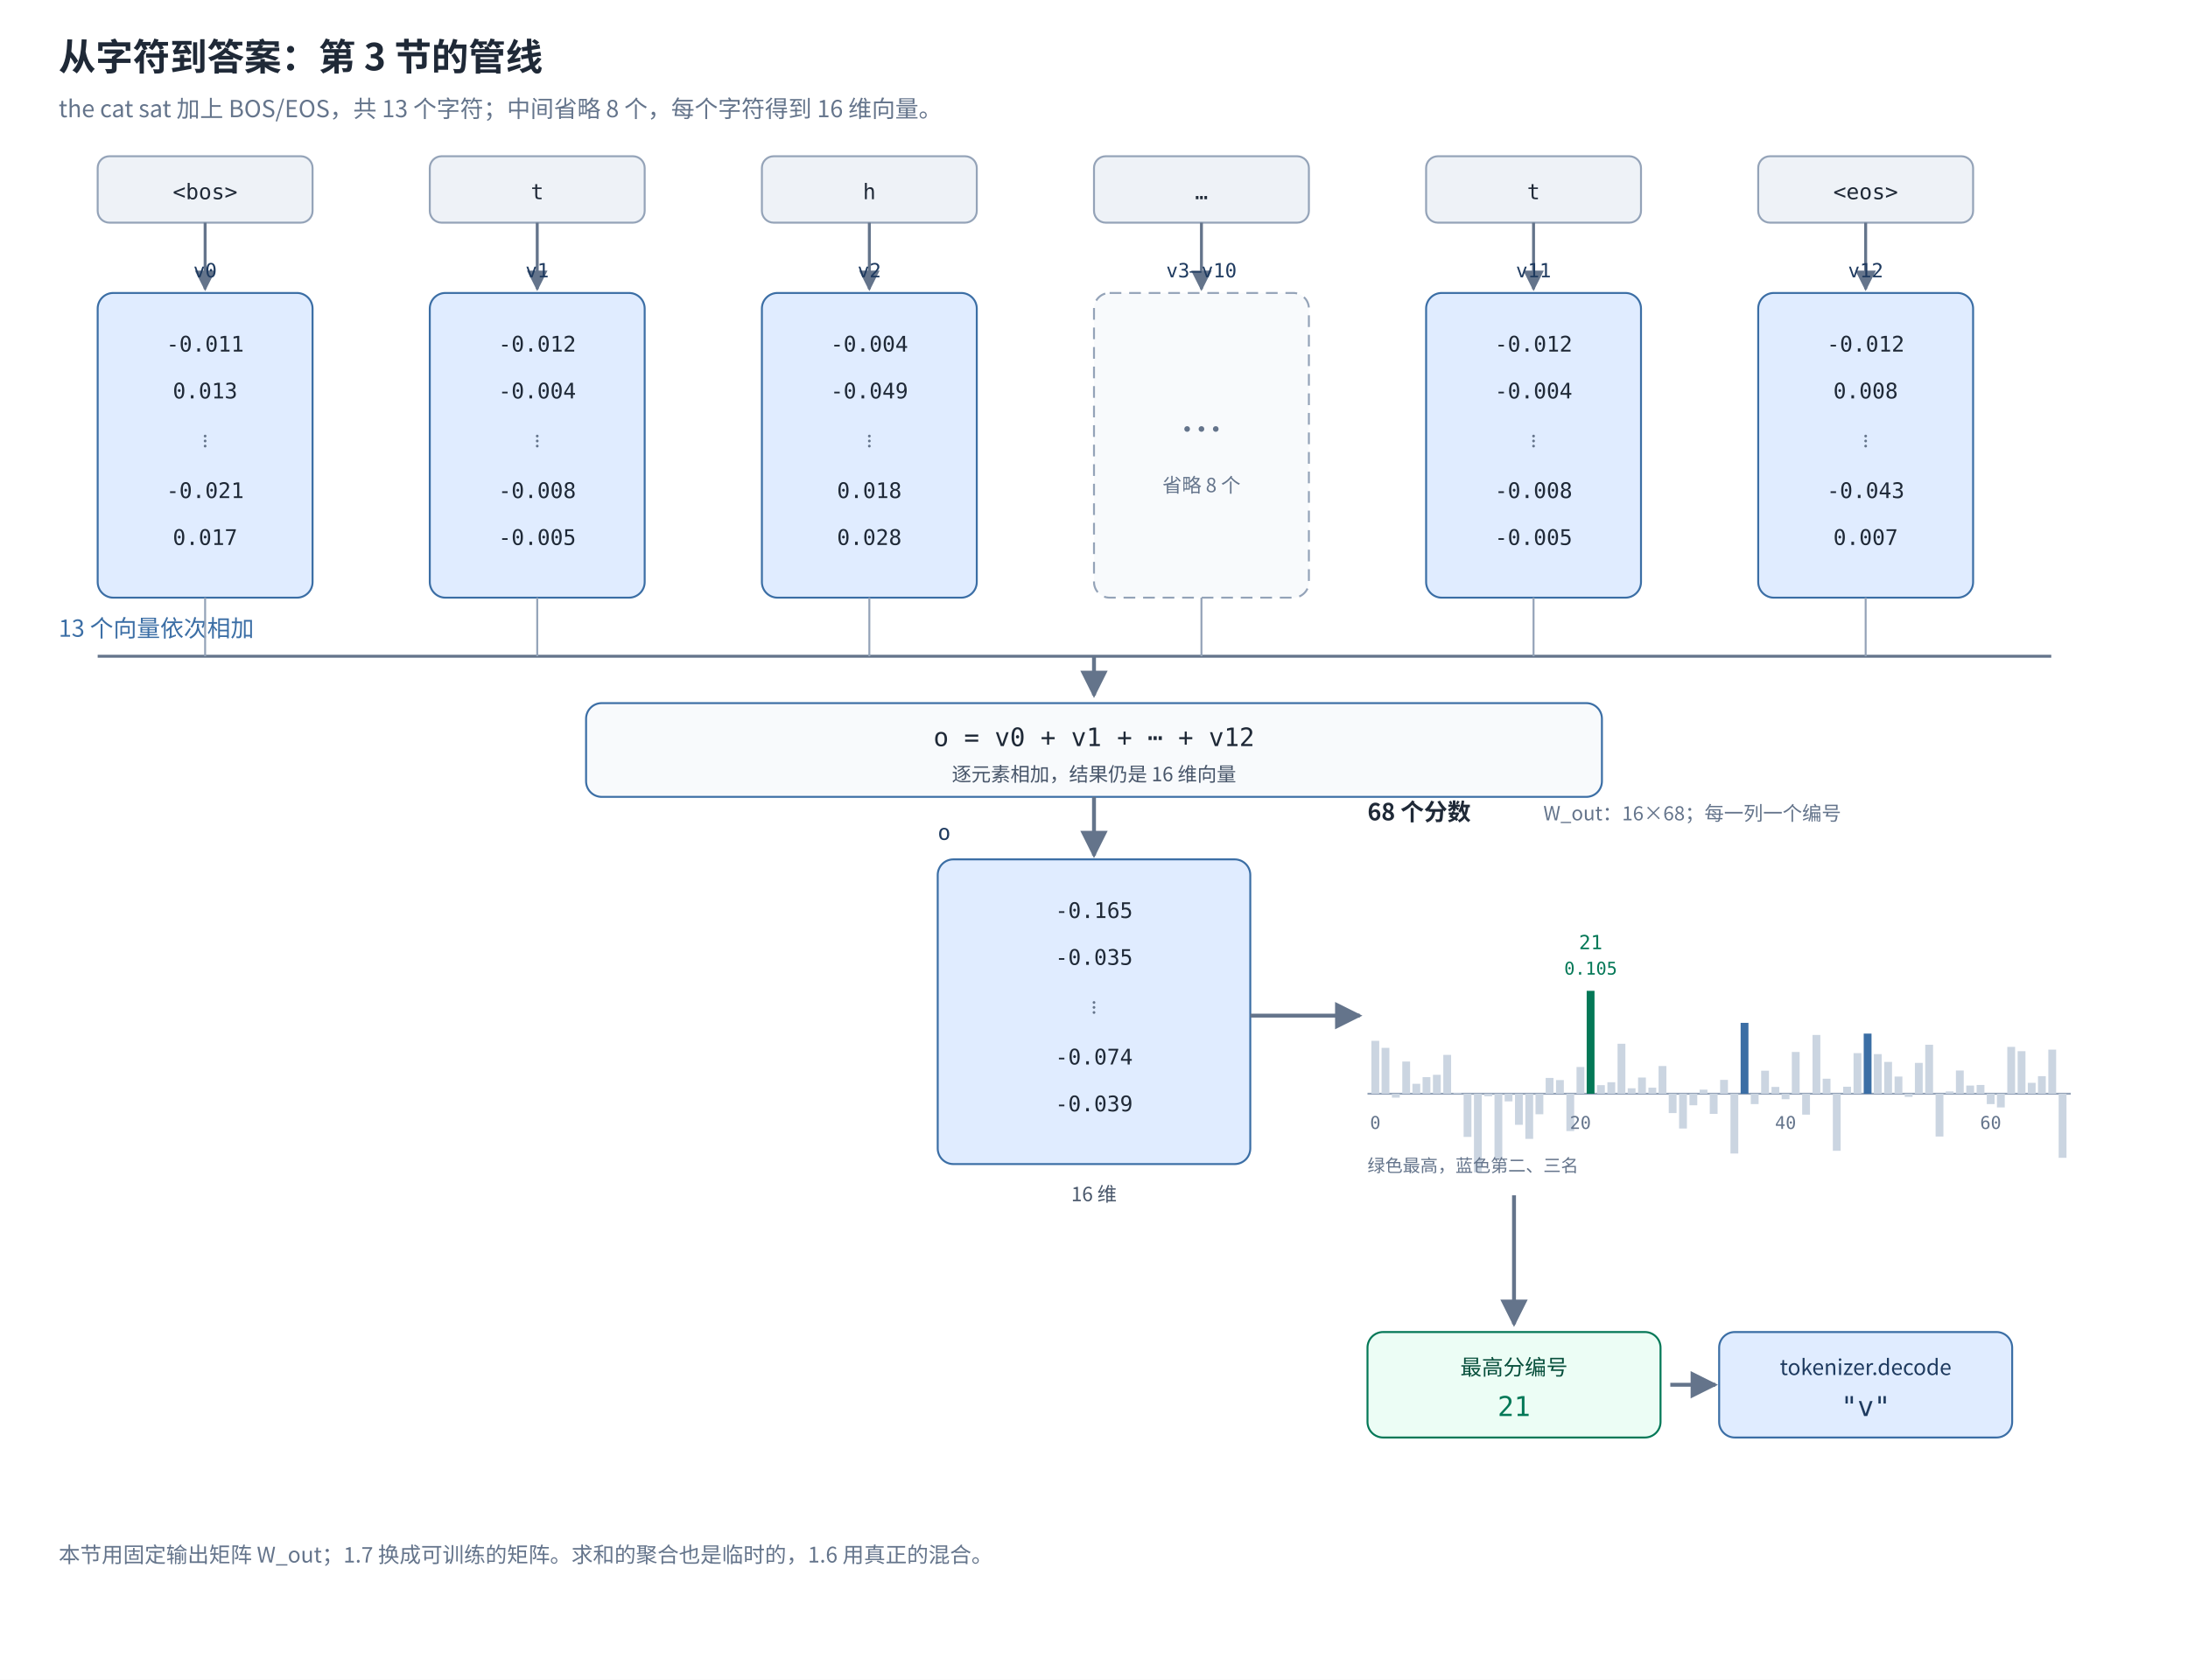
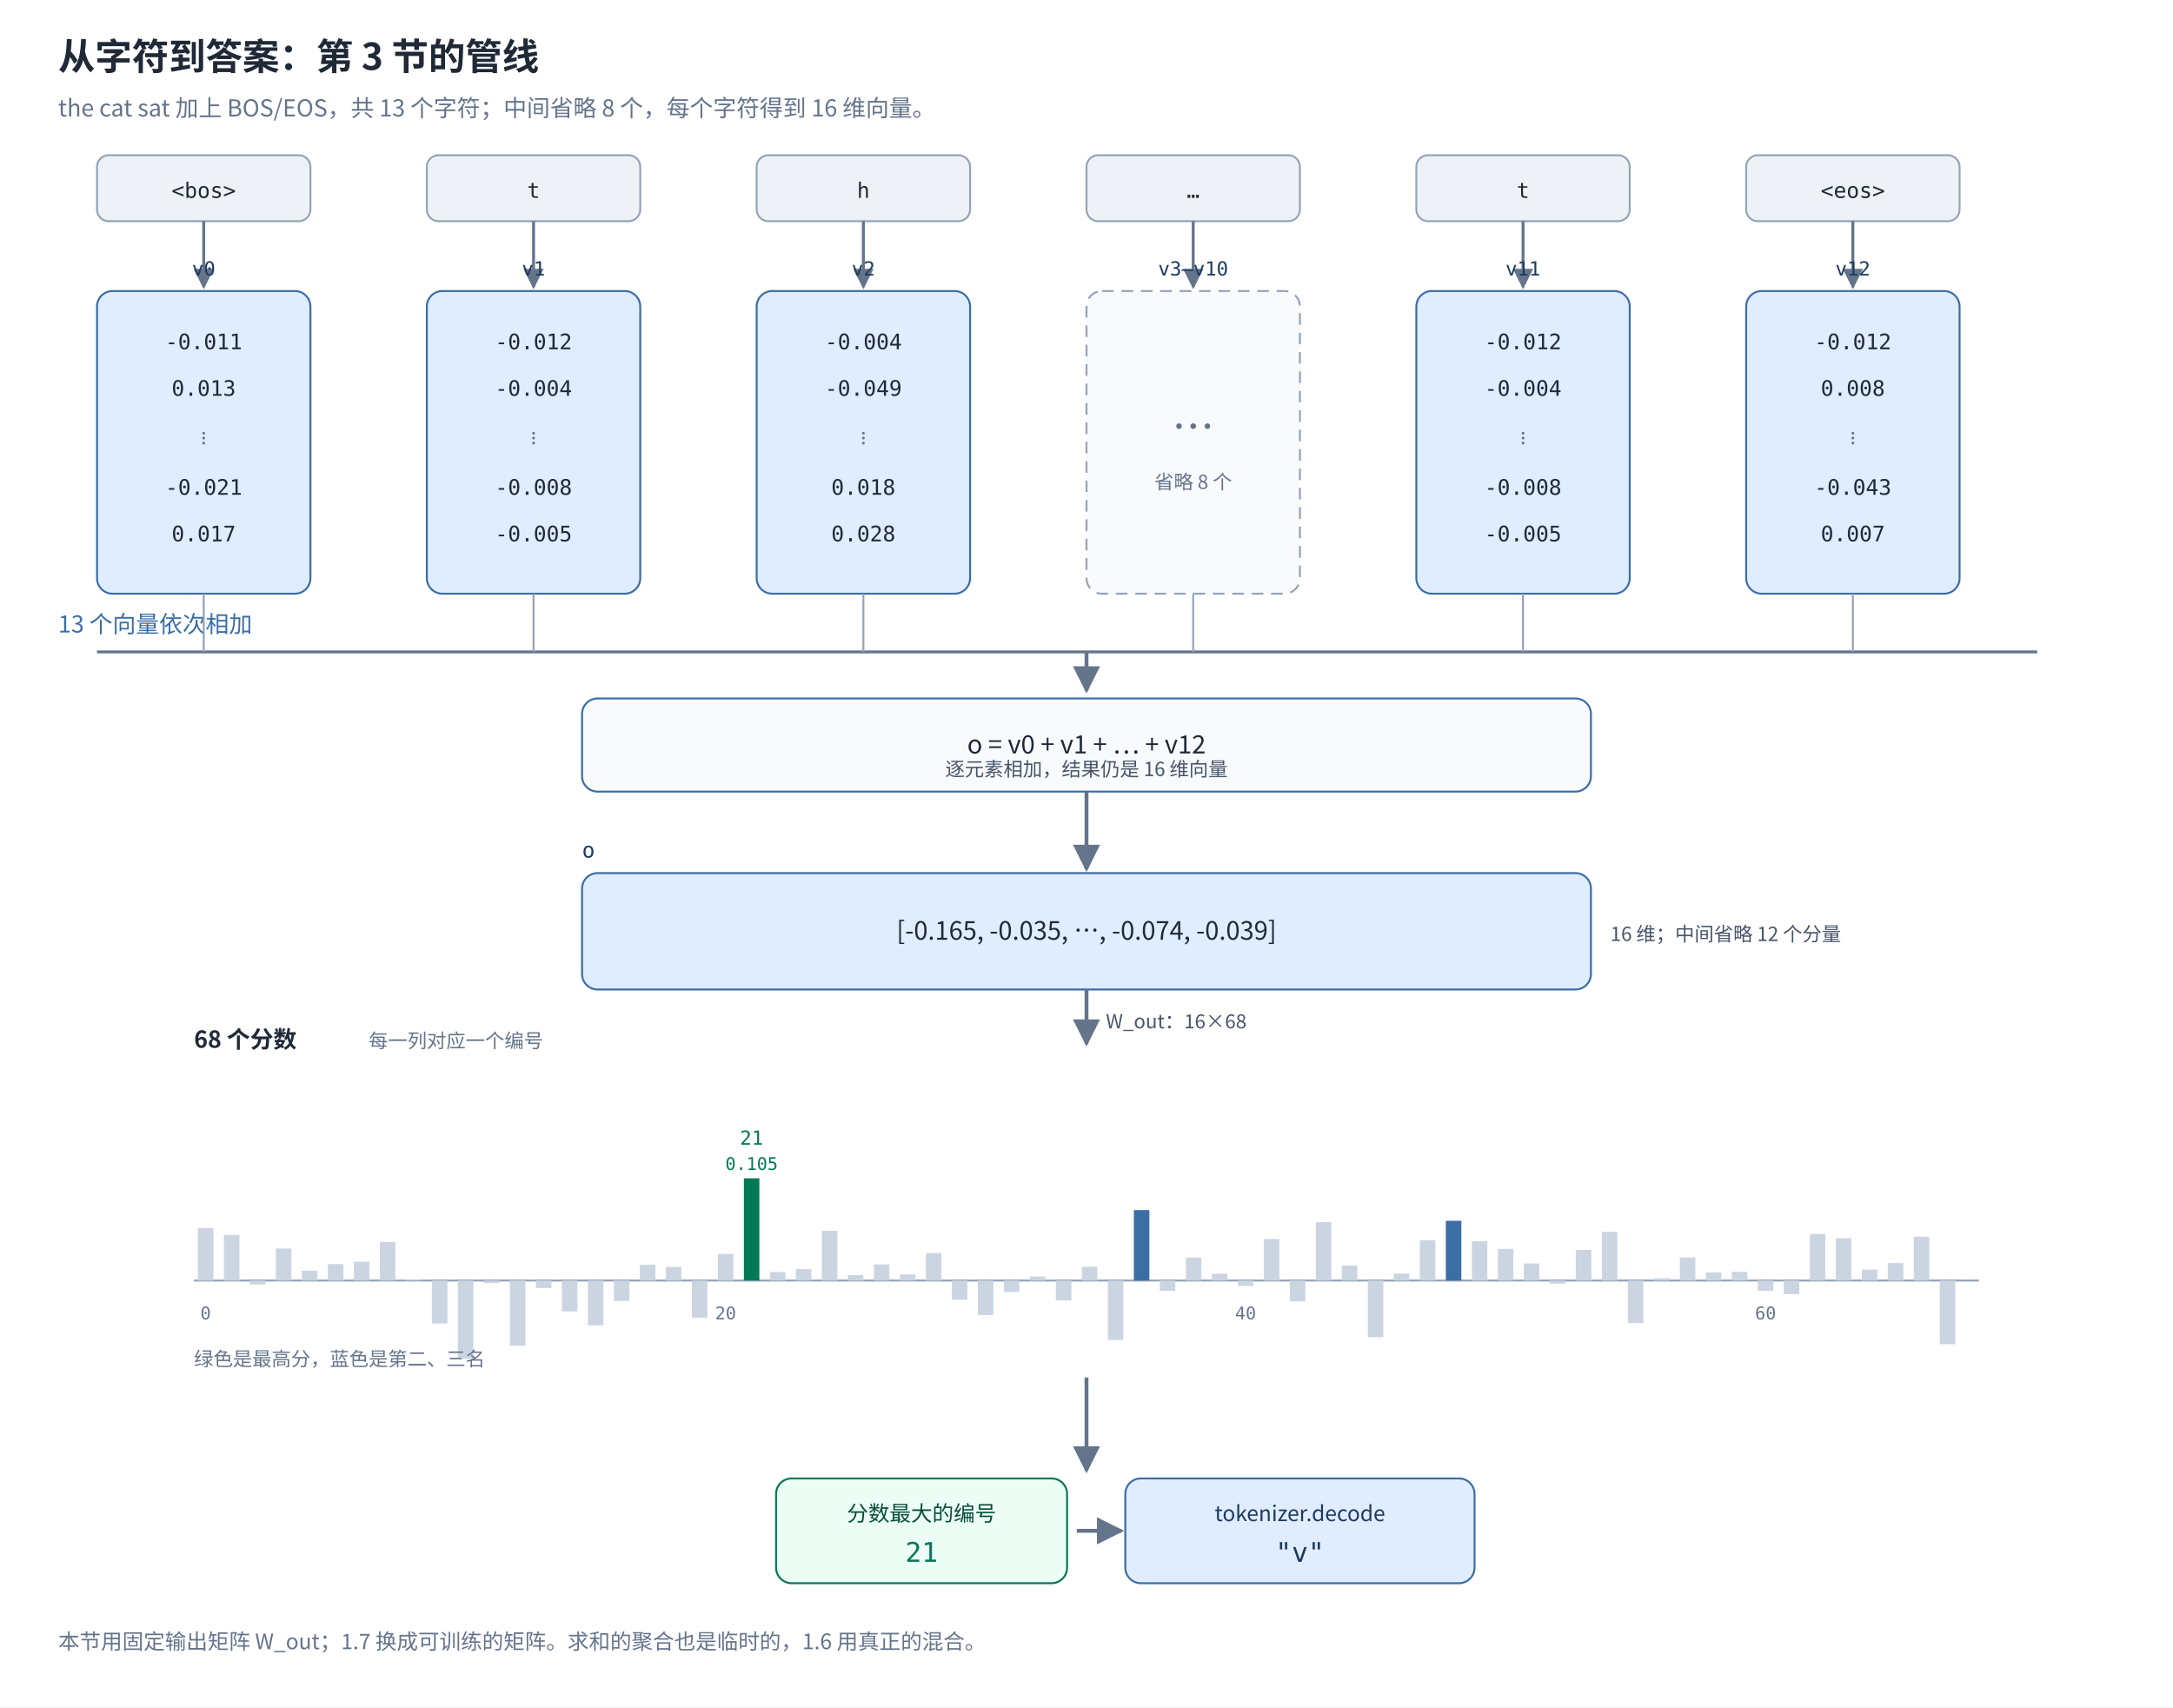
- <svg xmlns="http://www.w3.org/2000/svg" viewBox="0 0 1120 860" role="img" aria-labelledby="title desc">
-   <rect width="1120" height="860" fill="#ffffff" />
+ <svg xmlns="http://www.w3.org/2000/svg" viewBox="0 0 1120 880" role="img" aria-labelledby="title desc">
+   <rect width="1120" height="880" fill="#ffffff" />
  <text x="30" y="36" font-family="system-ui, 'Noto Sans CJK SC', sans-serif" font-size="19" font-weight="600" fill="#1f2937">从字符到答案：第 3 节的管线</text>
  <text x="30" y="60" font-family="system-ui, 'Noto Sans CJK SC', sans-serif" font-size="12" fill="#64748b">the cat sat 加上 BOS/EOS，共 13 个字符；中间省略 8 个，每个字符得到 16 维向量。</text>
  <rect x="50" y="80" width="110" height="34" rx="6" fill="#eef2f7" stroke="#94a3b8" />
  <text x="105" y="102" text-anchor="middle" font-family="ui-monospace, monospace" font-size="11" fill="#1f2937">&lt;bos&gt;</text>
  <line x1="105" y1="114" x2="105" y2="148" stroke="#64748b" stroke-width="1.5" marker-end="url(#arrow)" />
  <text x="105" y="142" text-anchor="middle" font-family="ui-monospace, monospace" font-size="10" fill="#1e3a5f">v0</text>
  <rect x="50" y="150" width="110" height="156" rx="8" fill="#e0ecff" stroke="#3b6ea5" />
  <text x="105" y="180" text-anchor="middle" font-family="ui-monospace, monospace" font-size="11" fill="#1f2937">-0.011</text>
  <text x="105" y="204" text-anchor="middle" font-family="ui-monospace, monospace" font-size="11" fill="#1f2937">0.013</text>
  <text x="105" y="229" text-anchor="middle" font-family="ui-monospace, monospace" font-size="14" fill="#64748b">⋮</text>
  <text x="105" y="255" text-anchor="middle" font-family="ui-monospace, monospace" font-size="11" fill="#1f2937">-0.021</text>
  <text x="105" y="279" text-anchor="middle" font-family="ui-monospace, monospace" font-size="11" fill="#1f2937">0.017</text>
  <rect x="220" y="80" width="110" height="34" rx="6" fill="#eef2f7" stroke="#94a3b8" />
  <text x="275" y="102" text-anchor="middle" font-family="ui-monospace, monospace" font-size="11" fill="#1f2937">t</text>
  <line x1="275" y1="114" x2="275" y2="148" stroke="#64748b" stroke-width="1.5" marker-end="url(#arrow)" />
  <text x="275" y="142" text-anchor="middle" font-family="ui-monospace, monospace" font-size="10" fill="#1e3a5f">v1</text>
  <rect x="220" y="150" width="110" height="156" rx="8" fill="#e0ecff" stroke="#3b6ea5" />
  <text x="275" y="180" text-anchor="middle" font-family="ui-monospace, monospace" font-size="11" fill="#1f2937">-0.012</text>
  <text x="275" y="204" text-anchor="middle" font-family="ui-monospace, monospace" font-size="11" fill="#1f2937">-0.004</text>
  <text x="275" y="229" text-anchor="middle" font-family="ui-monospace, monospace" font-size="14" fill="#64748b">⋮</text>
  <text x="275" y="255" text-anchor="middle" font-family="ui-monospace, monospace" font-size="11" fill="#1f2937">-0.008</text>
  <text x="275" y="279" text-anchor="middle" font-family="ui-monospace, monospace" font-size="11" fill="#1f2937">-0.005</text>
  <rect x="390" y="80" width="110" height="34" rx="6" fill="#eef2f7" stroke="#94a3b8" />
  <text x="445" y="102" text-anchor="middle" font-family="ui-monospace, monospace" font-size="11" fill="#1f2937">h</text>
  <line x1="445" y1="114" x2="445" y2="148" stroke="#64748b" stroke-width="1.5" marker-end="url(#arrow)" />
  <text x="445" y="142" text-anchor="middle" font-family="ui-monospace, monospace" font-size="10" fill="#1e3a5f">v2</text>
  <rect x="390" y="150" width="110" height="156" rx="8" fill="#e0ecff" stroke="#3b6ea5" />
  <text x="445" y="180" text-anchor="middle" font-family="ui-monospace, monospace" font-size="11" fill="#1f2937">-0.004</text>
  <text x="445" y="204" text-anchor="middle" font-family="ui-monospace, monospace" font-size="11" fill="#1f2937">-0.049</text>
  <text x="445" y="229" text-anchor="middle" font-family="ui-monospace, monospace" font-size="14" fill="#64748b">⋮</text>
  <text x="445" y="255" text-anchor="middle" font-family="ui-monospace, monospace" font-size="11" fill="#1f2937">0.018</text>
  <text x="445" y="279" text-anchor="middle" font-family="ui-monospace, monospace" font-size="11" fill="#1f2937">0.028</text>
  <rect x="560" y="80" width="110" height="34" rx="6" fill="#eef2f7" stroke="#94a3b8" />
  <text x="615" y="102" text-anchor="middle" font-family="ui-monospace, monospace" font-size="11" fill="#1f2937">…</text>
  <line x1="615" y1="114" x2="615" y2="148" stroke="#64748b" stroke-width="1.5" marker-end="url(#arrow)" />
  <text x="615" y="142" text-anchor="middle" font-family="ui-monospace, monospace" font-size="10" fill="#1e3a5f">v3–v10</text>
  <rect x="560" y="150" width="110" height="156" rx="8" fill="#f8fafc" stroke="#94a3b8" stroke-dasharray="6 4" />
  <text x="615" y="228" text-anchor="middle" font-family="system-ui, 'Noto Sans CJK SC', sans-serif" font-size="22" fill="#64748b">…</text>
  <text x="615" y="252" text-anchor="middle" font-family="system-ui, 'Noto Sans CJK SC', sans-serif" font-size="10" fill="#64748b">省略 8 个</text>
  <rect x="730" y="80" width="110" height="34" rx="6" fill="#eef2f7" stroke="#94a3b8" />
  <text x="785" y="102" text-anchor="middle" font-family="ui-monospace, monospace" font-size="11" fill="#1f2937">t</text>
  <line x1="785" y1="114" x2="785" y2="148" stroke="#64748b" stroke-width="1.5" marker-end="url(#arrow)" />
  <text x="785" y="142" text-anchor="middle" font-family="ui-monospace, monospace" font-size="10" fill="#1e3a5f">v11</text>
  <rect x="730" y="150" width="110" height="156" rx="8" fill="#e0ecff" stroke="#3b6ea5" />
  <text x="785" y="180" text-anchor="middle" font-family="ui-monospace, monospace" font-size="11" fill="#1f2937">-0.012</text>
  <text x="785" y="204" text-anchor="middle" font-family="ui-monospace, monospace" font-size="11" fill="#1f2937">-0.004</text>
  <text x="785" y="229" text-anchor="middle" font-family="ui-monospace, monospace" font-size="14" fill="#64748b">⋮</text>
  <text x="785" y="255" text-anchor="middle" font-family="ui-monospace, monospace" font-size="11" fill="#1f2937">-0.008</text>
  <text x="785" y="279" text-anchor="middle" font-family="ui-monospace, monospace" font-size="11" fill="#1f2937">-0.005</text>
  <rect x="900" y="80" width="110" height="34" rx="6" fill="#eef2f7" stroke="#94a3b8" />
  <text x="955" y="102" text-anchor="middle" font-family="ui-monospace, monospace" font-size="11" fill="#1f2937">&lt;eos&gt;</text>
  <line x1="955" y1="114" x2="955" y2="148" stroke="#64748b" stroke-width="1.5" marker-end="url(#arrow)" />
  <text x="955" y="142" text-anchor="middle" font-family="ui-monospace, monospace" font-size="10" fill="#1e3a5f">v12</text>
  <rect x="900" y="150" width="110" height="156" rx="8" fill="#e0ecff" stroke="#3b6ea5" />
  <text x="955" y="180" text-anchor="middle" font-family="ui-monospace, monospace" font-size="11" fill="#1f2937">-0.012</text>
  <text x="955" y="204" text-anchor="middle" font-family="ui-monospace, monospace" font-size="11" fill="#1f2937">0.008</text>
  <text x="955" y="229" text-anchor="middle" font-family="ui-monospace, monospace" font-size="14" fill="#64748b">⋮</text>
  <text x="955" y="255" text-anchor="middle" font-family="ui-monospace, monospace" font-size="11" fill="#1f2937">-0.043</text>
  <text x="955" y="279" text-anchor="middle" font-family="ui-monospace, monospace" font-size="11" fill="#1f2937">0.007</text>
  <text x="30" y="326" font-family="system-ui, 'Noto Sans CJK SC', sans-serif" font-size="12" fill="#3b6ea5">13 个向量依次相加</text>
  <line x1="50" y1="336" x2="1050" y2="336" stroke="#64748b" stroke-width="1.5" />
  <line x1="105" y1="306" x2="105" y2="336" stroke="#94a3b8" stroke-width="1" />
  <line x1="275" y1="306" x2="275" y2="336" stroke="#94a3b8" stroke-width="1" />
  <line x1="445" y1="306" x2="445" y2="336" stroke="#94a3b8" stroke-width="1" />
  <line x1="615" y1="306" x2="615" y2="336" stroke="#94a3b8" stroke-width="1" />
  <line x1="785" y1="306" x2="785" y2="336" stroke="#94a3b8" stroke-width="1" />
  <line x1="955" y1="306" x2="955" y2="336" stroke="#94a3b8" stroke-width="1" />
  <line x1="560" y1="336" x2="560" y2="356" stroke="#64748b" stroke-width="2" marker-end="url(#arrow)" />
  <rect x="300" y="360" width="520" height="48" rx="8" fill="#f8fafc" stroke="#3b6ea5" />
-   <text x="560" y="382" text-anchor="middle" font-family="ui-monospace, monospace" font-size="13" fill="#1f2937">o = v0 + v1 + ⋯ + v12</text>
+   <text x="560.0" y="388.333" text-anchor="middle" font-family="system-ui, 'Noto Sans CJK SC', sans-serif" font-size="13" fill="#1f2937">o = v0 + v1 + ⋯ + v12</text>
  <text x="560" y="400" text-anchor="middle" font-family="system-ui, 'Noto Sans CJK SC', sans-serif" font-size="10" fill="#475569">逐元素相加，结果仍是 16 维向量</text>
-   <line x1="560" y1="408" x2="560" y2="438" stroke="#64748b" stroke-width="2" marker-end="url(#arrow)" />
-   <text x="480" y="430" font-family="ui-monospace, monospace" font-size="11" fill="#1e3a5f">o</text>
-   <rect x="480" y="440" width="160" height="156" rx="8" fill="#e0ecff" stroke="#3b6ea5" />
-   <text x="560" y="470" text-anchor="middle" font-family="ui-monospace, monospace" font-size="11" fill="#1f2937">-0.165</text>
-   <text x="560" y="494" text-anchor="middle" font-family="ui-monospace, monospace" font-size="11" fill="#1f2937">-0.035</text>
-   <text x="560" y="519" text-anchor="middle" font-family="ui-monospace, monospace" font-size="14" fill="#64748b">⋮</text>
-   <text x="560" y="545" text-anchor="middle" font-family="ui-monospace, monospace" font-size="11" fill="#1f2937">-0.074</text>
-   <text x="560" y="569" text-anchor="middle" font-family="ui-monospace, monospace" font-size="11" fill="#1f2937">-0.039</text>
-   <text x="560" y="615" text-anchor="middle" font-family="system-ui, 'Noto Sans CJK SC', sans-serif" font-size="10" fill="#475569">16 维</text>
-   <text x="700" y="420" font-family="system-ui, 'Noto Sans CJK SC', sans-serif" font-size="12" font-weight="600" fill="#1f2937">68 个分数</text>
-   <text x="790" y="420" font-family="system-ui, 'Noto Sans CJK SC', sans-serif" font-size="10" fill="#64748b">W_out：16×68；每一列一个编号</text>
-   <line x1="640" y1="520" x2="696" y2="520" stroke="#64748b" stroke-width="2" marker-end="url(#arrow)" />
-   <line x1="700" y1="560" x2="1060" y2="560" stroke="#94a3b8" stroke-width="1" />
-   <rect x="702.0" y="532.9" width="4" height="27.1" fill="#cbd5e1" />
-   <rect x="707.2" y="536.5" width="4" height="23.5" fill="#cbd5e1" />
-   <rect x="712.5" y="560.0" width="4" height="2.0" fill="#cbd5e1" />
-   <rect x="717.8" y="543.5" width="4" height="16.5" fill="#cbd5e1" />
-   <rect x="723.0" y="554.9" width="4" height="5.1" fill="#cbd5e1" />
-   <rect x="728.2" y="551.5" width="4" height="8.5" fill="#cbd5e1" />
-   <rect x="733.5" y="550.3" width="4" height="9.7" fill="#cbd5e1" />
-   <rect x="738.8" y="540.1" width="4" height="19.9" fill="#cbd5e1" />
-   <rect x="744.0" y="559.6" width="4" height="0.4" fill="#cbd5e1" />
-   <rect x="749.2" y="560.0" width="4" height="22.1" fill="#cbd5e1" />
-   <rect x="754.5" y="560.0" width="4" height="40.2" fill="#cbd5e1" />
-   <rect x="759.8" y="560.0" width="4" height="1.3" fill="#cbd5e1" />
-   <rect x="765.0" y="560.0" width="4" height="33.6" fill="#cbd5e1" />
-   <rect x="770.2" y="560.0" width="4" height="3.9" fill="#cbd5e1" />
-   <rect x="775.5" y="560.0" width="4" height="15.9" fill="#cbd5e1" />
-   <rect x="780.8" y="560.0" width="4" height="23.1" fill="#cbd5e1" />
-   <rect x="786.0" y="560.0" width="4" height="10.5" fill="#cbd5e1" />
-   <rect x="791.2" y="551.9" width="4" height="8.1" fill="#cbd5e1" />
-   <rect x="796.5" y="553.0" width="4" height="7.0" fill="#cbd5e1" />
-   <rect x="801.8" y="560.0" width="4" height="19.1" fill="#cbd5e1" />
-   <rect x="807.0" y="546.3" width="4" height="13.7" fill="#cbd5e1" />
-   <rect x="812.2" y="507.3" width="4" height="52.7" fill="#047857" />
-   <rect x="817.5" y="555.6" width="4" height="4.4" fill="#cbd5e1" />
-   <rect x="822.8" y="554.1" width="4" height="5.9" fill="#cbd5e1" />
-   <rect x="828.0" y="534.4" width="4" height="25.6" fill="#cbd5e1" />
-   <rect x="833.2" y="557.2" width="4" height="2.8" fill="#cbd5e1" />
-   <rect x="838.5" y="551.7" width="4" height="8.3" fill="#cbd5e1" />
-   <rect x="843.8" y="556.9" width="4" height="3.1" fill="#cbd5e1" />
-   <rect x="849.0" y="545.8" width="4" height="14.2" fill="#cbd5e1" />
-   <rect x="854.2" y="560.0" width="4" height="9.9" fill="#cbd5e1" />
-   <rect x="859.5" y="560.0" width="4" height="17.8" fill="#cbd5e1" />
-   <rect x="864.8" y="560.0" width="4" height="5.9" fill="#cbd5e1" />
-   <rect x="870.0" y="557.9" width="4" height="2.1" fill="#cbd5e1" />
-   <rect x="875.2" y="560.0" width="4" height="10.3" fill="#cbd5e1" />
-   <rect x="880.5" y="552.9" width="4" height="7.1" fill="#cbd5e1" />
-   <rect x="885.8" y="560.0" width="4" height="30.6" fill="#cbd5e1" />
-   <rect x="891.0" y="523.7" width="4" height="36.3" fill="#3b6ea5" />
-   <rect x="896.2" y="560.0" width="4" height="5.3" fill="#cbd5e1" />
-   <rect x="901.5" y="548.2" width="4" height="11.8" fill="#cbd5e1" />
-   <rect x="906.8" y="556.5" width="4" height="3.5" fill="#cbd5e1" />
-   <rect x="912.0" y="560.0" width="4" height="2.8" fill="#cbd5e1" />
-   <rect x="917.2" y="538.6" width="4" height="21.4" fill="#cbd5e1" />
-   <rect x="922.5" y="560.0" width="4" height="10.7" fill="#cbd5e1" />
-   <rect x="927.8" y="529.9" width="4" height="30.1" fill="#cbd5e1" />
-   <rect x="933.0" y="552.3" width="4" height="7.7" fill="#cbd5e1" />
-   <rect x="938.2" y="560.0" width="4" height="29.2" fill="#cbd5e1" />
-   <rect x="943.5" y="556.4" width="4" height="3.6" fill="#cbd5e1" />
-   <rect x="948.8" y="539.2" width="4" height="20.8" fill="#cbd5e1" />
-   <rect x="954.0" y="529.2" width="4" height="30.8" fill="#3b6ea5" />
-   <rect x="959.2" y="539.7" width="4" height="20.3" fill="#cbd5e1" />
-   <rect x="964.5" y="543.7" width="4" height="16.3" fill="#cbd5e1" />
-   <rect x="969.8" y="551.2" width="4" height="8.8" fill="#cbd5e1" />
-   <rect x="975.0" y="560.0" width="4" height="1.6" fill="#cbd5e1" />
-   <rect x="980.2" y="544.2" width="4" height="15.8" fill="#cbd5e1" />
-   <rect x="985.5" y="534.9" width="4" height="25.1" fill="#cbd5e1" />
-   <rect x="990.8" y="560.0" width="4" height="21.9" fill="#cbd5e1" />
-   <rect x="996.0" y="558.8" width="4" height="1.2" fill="#cbd5e1" />
-   <rect x="1001.2" y="548.1" width="4" height="11.9" fill="#cbd5e1" />
-   <rect x="1006.5" y="555.8" width="4" height="4.2" fill="#cbd5e1" />
-   <rect x="1011.8" y="555.5" width="4" height="4.5" fill="#cbd5e1" />
-   <rect x="1017.0" y="560.0" width="4" height="5.3" fill="#cbd5e1" />
-   <rect x="1022.2" y="560.0" width="4" height="7.0" fill="#cbd5e1" />
-   <rect x="1027.5" y="536.0" width="4" height="24.0" fill="#cbd5e1" />
-   <rect x="1032.8" y="538.2" width="4" height="21.8" fill="#cbd5e1" />
-   <rect x="1038.0" y="554.4" width="4" height="5.6" fill="#cbd5e1" />
-   <rect x="1043.2" y="551.0" width="4" height="9.0" fill="#cbd5e1" />
-   <rect x="1048.5" y="537.4" width="4" height="22.6" fill="#cbd5e1" />
-   <rect x="1053.8" y="560.0" width="4" height="32.8" fill="#cbd5e1" />
-   <text x="814.25" y="486" text-anchor="middle" font-family="ui-monospace, monospace" font-size="10" fill="#047857">21</text>
-   <text x="814.25" y="499" text-anchor="middle" font-family="ui-monospace, monospace" font-size="9" fill="#047857">0.105</text>
-   <text x="704.0" y="578" text-anchor="middle" font-family="ui-monospace, monospace" font-size="9" fill="#64748b">0</text>
-   <text x="809.0" y="578" text-anchor="middle" font-family="ui-monospace, monospace" font-size="9" fill="#64748b">20</text>
-   <text x="914.0" y="578" text-anchor="middle" font-family="ui-monospace, monospace" font-size="9" fill="#64748b">40</text>
-   <text x="1019.0" y="578" text-anchor="middle" font-family="ui-monospace, monospace" font-size="9" fill="#64748b">60</text>
-   <text x="700" y="600" font-family="system-ui, 'Noto Sans CJK SC', sans-serif" font-size="9" fill="#64748b">绿色最高，蓝色第二、三名</text>
-   <line x1="775" y1="612" x2="775" y2="678" stroke="#64748b" stroke-width="2" marker-end="url(#arrow)" />
-   <rect x="700" y="682" width="150" height="54" rx="8" fill="#ecfdf5" stroke="#047857" />
-   <text x="775" y="704" text-anchor="middle" font-family="system-ui, 'Noto Sans CJK SC', sans-serif" font-size="11" fill="#064e3b">最高分编号</text>
-   <text x="775" y="725" text-anchor="middle" font-family="ui-monospace, monospace" font-size="14" fill="#047857">21</text>
-   <line x1="855" y1="709" x2="878" y2="709" stroke="#64748b" stroke-width="2" marker-end="url(#arrow)" />
-   <rect x="880" y="682" width="150" height="54" rx="8" fill="#e0ecff" stroke="#3b6ea5" />
-   <text x="955" y="704" text-anchor="middle" font-family="system-ui, 'Noto Sans CJK SC', sans-serif" font-size="11" fill="#1e3a5f">tokenizer.decode</text>
-   <text x="955" y="725" text-anchor="middle" font-family="ui-monospace, monospace" font-size="14" fill="#1e3a5f">"v"</text>
-   <text x="30" y="800" font-family="system-ui, 'Noto Sans CJK SC', sans-serif" font-size="11" fill="#64748b">本节用固定输出矩阵 W_out；1.7 换成可训练的矩阵。求和的聚合也是临时的，1.6 用真正的混合。</text>
+   <line x1="560" y1="408" x2="560" y2="448" stroke="#64748b" stroke-width="2" marker-end="url(#arrow)" />
+   <text x="300" y="442" font-family="ui-monospace, monospace" font-size="11" fill="#1e3a5f">o</text>
+   <rect x="300" y="450" width="520" height="60" rx="8" fill="#e0ecff" stroke="#3b6ea5" />
+   <text x="560.0" y="484.333" text-anchor="middle" font-family="system-ui, 'Noto Sans CJK SC', sans-serif" font-size="13" fill="#1f2937">[-0.165, -0.035, …, -0.074, -0.039]</text>
+   <text x="830" y="485" font-family="system-ui, 'Noto Sans CJK SC', sans-serif" font-size="10" fill="#475569">16 维；中间省略 12 个分量</text>
+   <line x1="560" y1="510" x2="560" y2="538" stroke="#64748b" stroke-width="2" marker-end="url(#arrow)" />
+   <text x="570" y="530" font-family="system-ui, 'Noto Sans CJK SC', sans-serif" font-size="10" fill="#475569">W_out：16×68</text>
+   <text x="100" y="540" font-family="system-ui, 'Noto Sans CJK SC', sans-serif" font-size="12" font-weight="600" fill="#1f2937">68 个分数</text>
+   <text x="190" y="540" font-family="system-ui, 'Noto Sans CJK SC', sans-serif" font-size="10" fill="#64748b">每一列对应一个编号</text>
+   <line x1="100" y1="660" x2="1020" y2="660" stroke="#94a3b8" stroke-width="1" />
+   <rect x="102.0" y="632.9" width="8" height="27.1" fill="#cbd5e1" />
+   <rect x="115.4" y="636.5" width="8" height="23.5" fill="#cbd5e1" />
+   <rect x="128.8" y="660.0" width="8" height="2.0" fill="#cbd5e1" />
+   <rect x="142.2" y="643.5" width="8" height="16.5" fill="#cbd5e1" />
+   <rect x="155.6" y="654.9" width="8" height="5.1" fill="#cbd5e1" />
+   <rect x="169.0" y="651.5" width="8" height="8.5" fill="#cbd5e1" />
+   <rect x="182.4" y="650.3" width="8" height="9.7" fill="#cbd5e1" />
+   <rect x="195.8" y="640.1" width="8" height="19.9" fill="#cbd5e1" />
+   <rect x="209.2" y="659.6" width="8" height="0.4" fill="#cbd5e1" />
+   <rect x="222.6" y="660.0" width="8" height="22.1" fill="#cbd5e1" />
+   <rect x="236.0" y="660.0" width="8" height="40.2" fill="#cbd5e1" />
+   <rect x="249.4" y="660.0" width="8" height="1.3" fill="#cbd5e1" />
+   <rect x="262.8" y="660.0" width="8" height="33.6" fill="#cbd5e1" />
+   <rect x="276.2" y="660.0" width="8" height="3.9" fill="#cbd5e1" />
+   <rect x="289.6" y="660.0" width="8" height="15.9" fill="#cbd5e1" />
+   <rect x="303.0" y="660.0" width="8" height="23.1" fill="#cbd5e1" />
+   <rect x="316.4" y="660.0" width="8" height="10.5" fill="#cbd5e1" />
+   <rect x="329.8" y="651.9" width="8" height="8.1" fill="#cbd5e1" />
+   <rect x="343.2" y="653.0" width="8" height="7.0" fill="#cbd5e1" />
+   <rect x="356.6" y="660.0" width="8" height="19.1" fill="#cbd5e1" />
+   <rect x="370.0" y="646.3" width="8" height="13.7" fill="#cbd5e1" />
+   <rect x="383.4" y="607.3" width="8" height="52.7" fill="#047857" />
+   <rect x="396.8" y="655.6" width="8" height="4.4" fill="#cbd5e1" />
+   <rect x="410.2" y="654.1" width="8" height="5.9" fill="#cbd5e1" />
+   <rect x="423.6" y="634.4" width="8" height="25.6" fill="#cbd5e1" />
+   <rect x="437.0" y="657.2" width="8" height="2.8" fill="#cbd5e1" />
+   <rect x="450.4" y="651.7" width="8" height="8.3" fill="#cbd5e1" />
+   <rect x="463.8" y="656.9" width="8" height="3.1" fill="#cbd5e1" />
+   <rect x="477.2" y="645.8" width="8" height="14.2" fill="#cbd5e1" />
+   <rect x="490.6" y="660.0" width="8" height="9.9" fill="#cbd5e1" />
+   <rect x="504.0" y="660.0" width="8" height="17.8" fill="#cbd5e1" />
+   <rect x="517.4" y="660.0" width="8" height="5.9" fill="#cbd5e1" />
+   <rect x="530.8" y="657.9" width="8" height="2.1" fill="#cbd5e1" />
+   <rect x="544.2" y="660.0" width="8" height="10.3" fill="#cbd5e1" />
+   <rect x="557.6" y="652.9" width="8" height="7.1" fill="#cbd5e1" />
+   <rect x="571.0" y="660.0" width="8" height="30.6" fill="#cbd5e1" />
+   <rect x="584.4" y="623.7" width="8" height="36.3" fill="#3b6ea5" />
+   <rect x="597.8" y="660.0" width="8" height="5.3" fill="#cbd5e1" />
+   <rect x="611.2" y="648.2" width="8" height="11.8" fill="#cbd5e1" />
+   <rect x="624.6" y="656.5" width="8" height="3.5" fill="#cbd5e1" />
+   <rect x="638.0" y="660.0" width="8" height="2.8" fill="#cbd5e1" />
+   <rect x="651.4" y="638.6" width="8" height="21.4" fill="#cbd5e1" />
+   <rect x="664.8" y="660.0" width="8" height="10.7" fill="#cbd5e1" />
+   <rect x="678.2" y="629.9" width="8" height="30.1" fill="#cbd5e1" />
+   <rect x="691.6" y="652.3" width="8" height="7.7" fill="#cbd5e1" />
+   <rect x="705.0" y="660.0" width="8" height="29.2" fill="#cbd5e1" />
+   <rect x="718.4" y="656.4" width="8" height="3.6" fill="#cbd5e1" />
+   <rect x="731.8" y="639.2" width="8" height="20.8" fill="#cbd5e1" />
+   <rect x="745.2" y="629.2" width="8" height="30.8" fill="#3b6ea5" />
+   <rect x="758.6" y="639.7" width="8" height="20.3" fill="#cbd5e1" />
+   <rect x="772.0" y="643.7" width="8" height="16.3" fill="#cbd5e1" />
+   <rect x="785.4" y="651.2" width="8" height="8.8" fill="#cbd5e1" />
+   <rect x="798.8" y="660.0" width="8" height="1.6" fill="#cbd5e1" />
+   <rect x="812.2" y="644.2" width="8" height="15.8" fill="#cbd5e1" />
+   <rect x="825.6" y="634.9" width="8" height="25.1" fill="#cbd5e1" />
+   <rect x="839.0" y="660.0" width="8" height="21.9" fill="#cbd5e1" />
+   <rect x="852.4" y="658.8" width="8" height="1.2" fill="#cbd5e1" />
+   <rect x="865.8" y="648.1" width="8" height="11.9" fill="#cbd5e1" />
+   <rect x="879.2" y="655.8" width="8" height="4.2" fill="#cbd5e1" />
+   <rect x="892.6" y="655.5" width="8" height="4.5" fill="#cbd5e1" />
+   <rect x="906.0" y="660.0" width="8" height="5.3" fill="#cbd5e1" />
+   <rect x="919.4" y="660.0" width="8" height="7.0" fill="#cbd5e1" />
+   <rect x="932.8" y="636.0" width="8" height="24.0" fill="#cbd5e1" />
+   <rect x="946.2" y="638.2" width="8" height="21.8" fill="#cbd5e1" />
+   <rect x="959.6" y="654.4" width="8" height="5.6" fill="#cbd5e1" />
+   <rect x="973.0" y="651.0" width="8" height="9.0" fill="#cbd5e1" />
+   <rect x="986.4" y="637.4" width="8" height="22.6" fill="#cbd5e1" />
+   <rect x="999.8" y="660.0" width="8" height="32.8" fill="#cbd5e1" />
+   <text x="387.4" y="590" text-anchor="middle" font-family="ui-monospace, monospace" font-size="10" fill="#047857">21</text>
+   <text x="387.4" y="603" text-anchor="middle" font-family="ui-monospace, monospace" font-size="9" fill="#047857">0.105</text>
+   <text x="106.0" y="680" text-anchor="middle" font-family="ui-monospace, monospace" font-size="9" fill="#64748b">0</text>
+   <text x="374.0" y="680" text-anchor="middle" font-family="ui-monospace, monospace" font-size="9" fill="#64748b">20</text>
+   <text x="642.0" y="680" text-anchor="middle" font-family="ui-monospace, monospace" font-size="9" fill="#64748b">40</text>
+   <text x="910.0" y="680" text-anchor="middle" font-family="ui-monospace, monospace" font-size="9" fill="#64748b">60</text>
+   <text x="100" y="704" font-family="system-ui, 'Noto Sans CJK SC', sans-serif" font-size="10" fill="#64748b">绿色是最高分，蓝色是第二、三名</text>
+   <line x1="560" y1="710" x2="560" y2="758" stroke="#64748b" stroke-width="2" marker-end="url(#arrow)" />
+   <rect x="400" y="762" width="150" height="54" rx="8" fill="#ecfdf5" stroke="#047857" />
+   <text x="475" y="784" text-anchor="middle" font-family="system-ui, 'Noto Sans CJK SC', sans-serif" font-size="11" fill="#064e3b">分数最大的编号</text>
+   <text x="475" y="805" text-anchor="middle" font-family="ui-monospace, monospace" font-size="14" fill="#047857">21</text>
+   <line x1="555" y1="789" x2="578" y2="789" stroke="#64748b" stroke-width="2" marker-end="url(#arrow)" />
+   <rect x="580" y="762" width="180" height="54" rx="8" fill="#e0ecff" stroke="#3b6ea5" />
+   <text x="670" y="784" text-anchor="middle" font-family="system-ui, 'Noto Sans CJK SC', sans-serif" font-size="11" fill="#1e3a5f">tokenizer.decode</text>
+   <text x="670" y="805" text-anchor="middle" font-family="ui-monospace, monospace" font-size="14" fill="#1e3a5f">"v"</text>
+   <text x="30" y="850" font-family="system-ui, 'Noto Sans CJK SC', sans-serif" font-size="11" fill="#64748b">本节用固定输出矩阵 W_out；1.7 换成可训练的矩阵。求和的聚合也是临时的，1.6 用真正的混合。</text>
  <defs>
    <marker id="arrow" viewBox="0 0 10 10" refX="9" refY="5" markerWidth="7" markerHeight="7" orient="auto-start-reverse">
      <path d="M 0 0 L 10 5 L 0 10 z" fill="#64748b" />
    </marker>
  </defs>
</svg>
